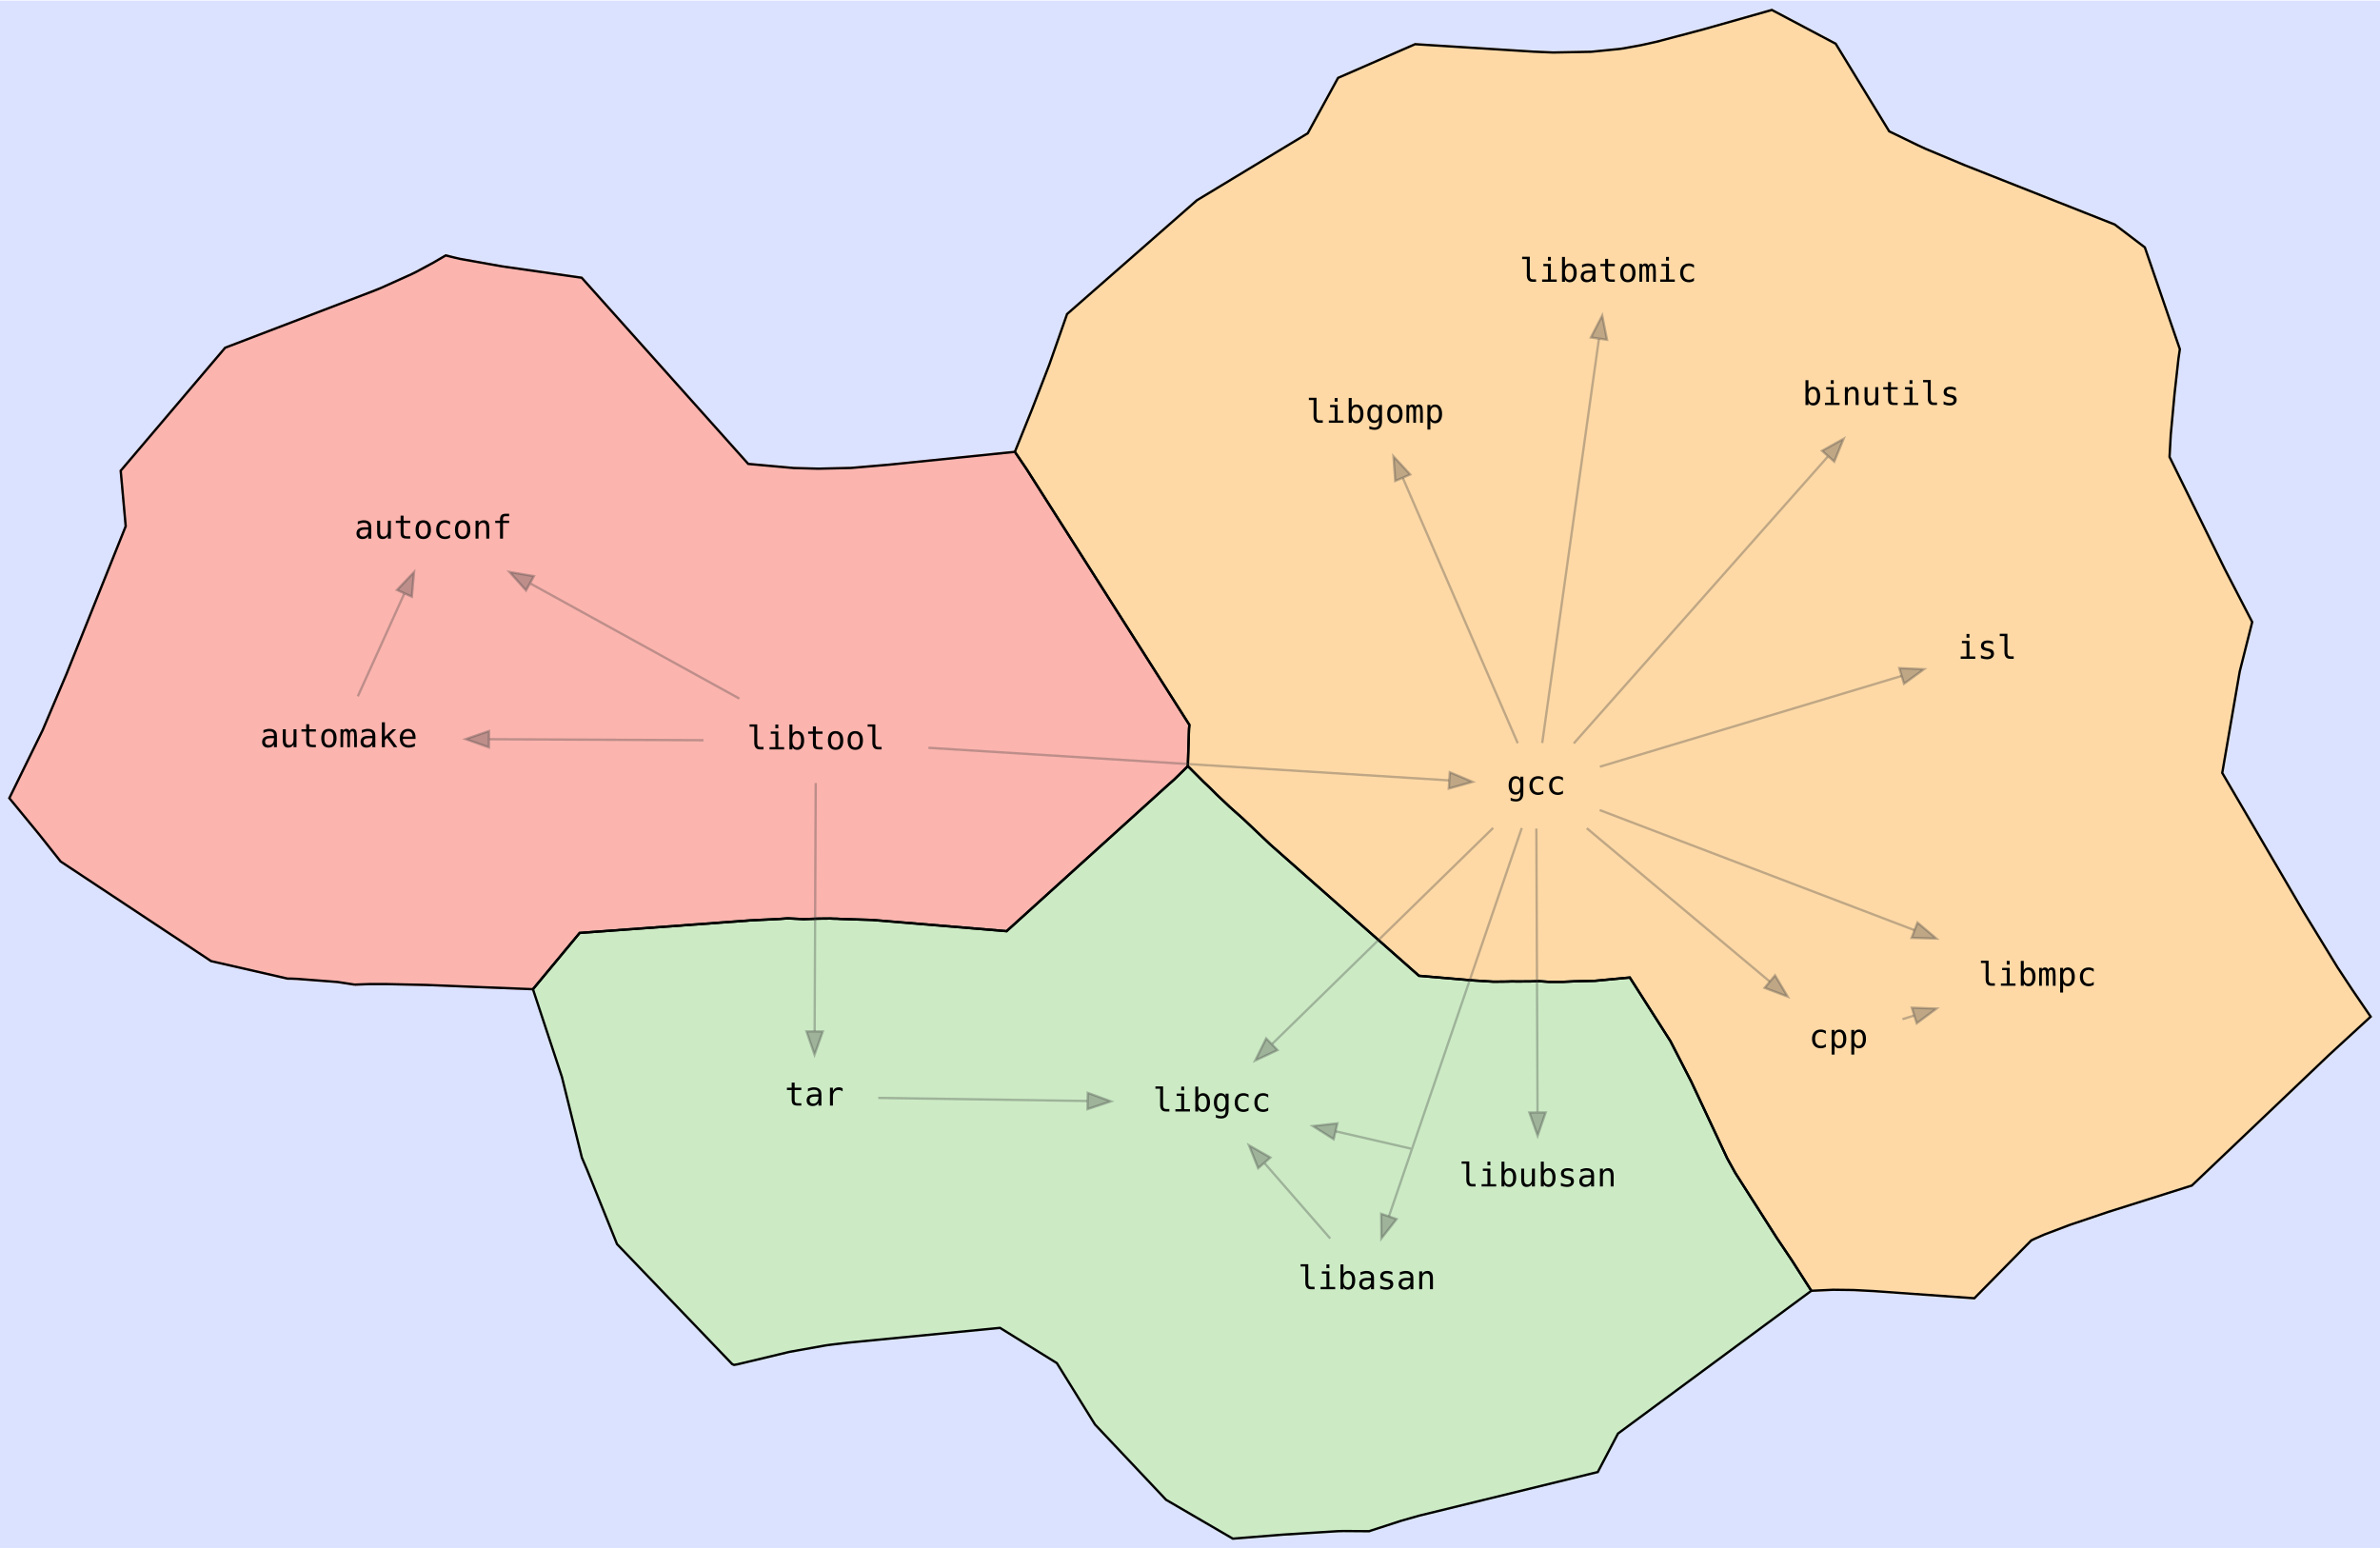
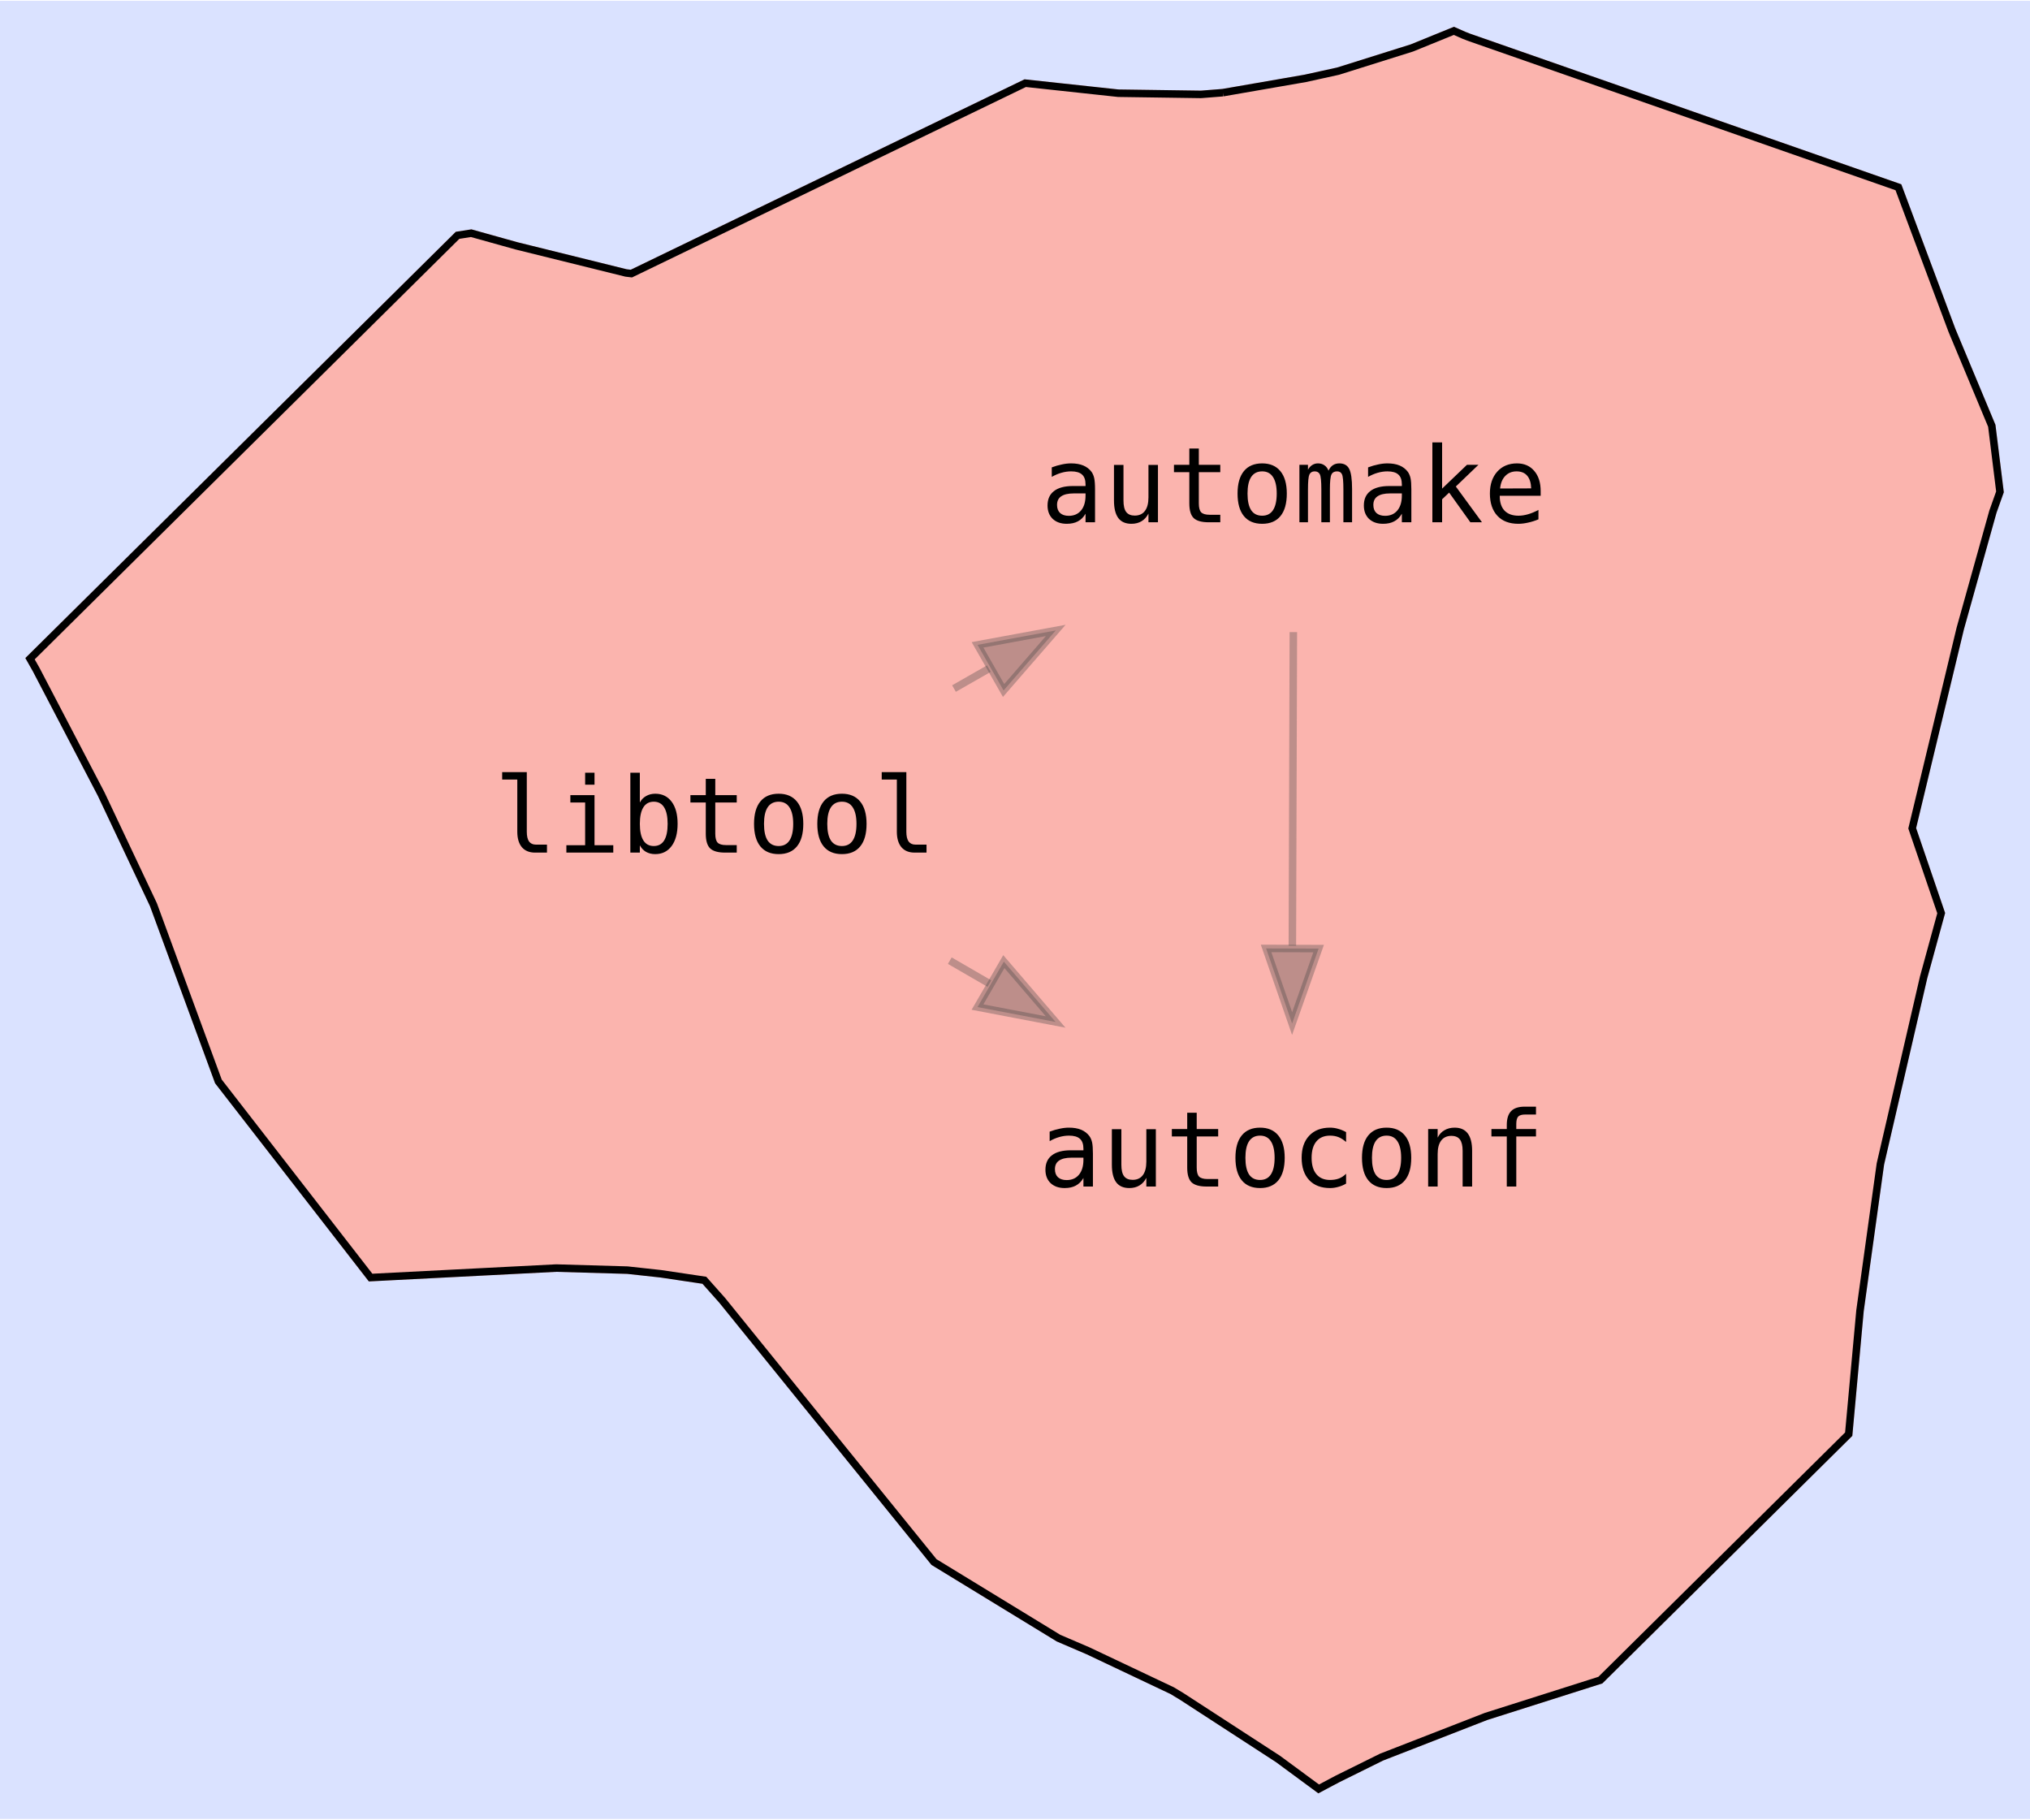
- <svg xmlns="http://www.w3.org/2000/svg" width="1019pt" height="663pt" viewBox="0.00 0.00 1019.20 662.60">
-   <g id="graph0" class="graph" transform="scale(1 1) rotate(0) translate(91.1166 566.1)">
-     <polygon fill="#dae2ff" stroke="transparent" points="-91.117,96.499 -91.117,-566.1 928.081,-566.1 928.081,96.499 -91.117,96.499" />
-     <polygon fill="#fbb4ae" stroke="#fbb4ae" points="418.213,-255.98 418.056,-254.132 417.557,-238.3 411.881,-232.72 410.972,-231.898 409.004,-230.166 280.625,-242.144 280.394,-211.736 276.543,-245.548 275.206,-246.722 270.33,-225.002 269.072,-213.715 266.226,-248.218 263.571,-246.164 259.543,-244.591 256.356,-244.591 254.153,-245.405 254.153,-245.405 256.356,-244.591 259.543,-244.591 263.571,-246.164 266.226,-248.218 269.072,-213.715 270.33,-225.002 275.206,-246.722 276.543,-245.548 280.394,-211.736 280.625,-242.144 409.004,-230.166 339.947,-167.637 282.483,-172.425 268.743,-172.869 267.165,-172.965 266.505,-172.955 264.394,-173.043 259.524,-172.997 252.986,-172.767 246.262,-173.112 245.685,-173.082 242.643,-172.848 230.409,-172.26 157.113,-166.873 137.11,-142.778 91.228,-144.611 74.564,-144.965 67.479,-144.982 61.461,-144.771 60.867,-144.728 53.45,-145.869 36.098,-147.208 33.228,-147.319 32.128,-147.299 -.715,-154.805 -65.159,-197.48 -74.29,-208.996 -87.117,-224.592 -72.85,-253.686 -62.633,-277.768 -37.282,-341.033 -39.426,-364.804 -38.998,-365.291 5.306,-417.465 69.013,-441.841 71.933,-443.024 85.036,-448.918 87.174,-449.974 94.441,-453.887 95.965,-360.09 98.857,-342.991 93.775,-344.053 91.251,-343.554 86.649,-340.71 85.585,-339.645 85.585,-339.645 86.649,-340.71 91.251,-343.554 93.775,-344.053 98.857,-342.991 101.41,-341.497 103.626,-339.319 102.779,-338.507 98.352,-335.809 94.404,-334.98 94.404,-334.98 98.352,-335.809 102.779,-338.507 103.626,-339.319 101.41,-341.497 98.857,-342.991 95.965,-360.09 94.441,-453.887 99.767,-456.994 103.612,-456.039 105.942,-455.501 123.93,-452.296 118.295,-358.091 118.295,-358.091 123.93,-452.296 157.979,-447.441 229.287,-367.728 229.803,-367.665 248.827,-365.948 259.317,-365.674 273.286,-365.982 289.791,-367.402 343.49,-372.878 348.541,-365.427 418.213,-255.98 418.213,-255.98" />
-     <polygon fill="#fed9a6" stroke="#fed9a6" points="478.618,-424.304 475.253,-396.083 475.253,-396.083 478.618,-424.304 478.889,-429.288 478.878,-493.732 468.908,-509.292 481.891,-533.018 514.889,-547.44 565.683,-544.239 569.834,-456.01 492.566,-475.713 495.034,-472.384 499.95,-466.064 502.398,-463.226 502.992,-392.195 505.527,-390.268 506.764,-388.794 506.659,-388.675 506.659,-388.675 506.764,-388.794 505.527,-390.268 502.992,-392.195 502.398,-463.226 499.95,-466.064 495.034,-472.384 492.566,-475.713 569.834,-456.01 565.683,-544.239 573.958,-543.886 590.268,-544.188 589.911,-522.634 589.911,-522.634 590.268,-544.188 602.399,-545.403 599.968,-477.496 601.31,-453.243 604.51,-451.39 606.401,-449.567 603.729,-446.89 601.003,-445.329 597.418,-444.646 594.626,-445.172 594.626,-445.172 597.418,-444.646 601.003,-445.329 603.729,-446.89 606.401,-449.567 604.51,-451.39 601.31,-453.243 599.968,-477.496 602.399,-545.403 604.019,-545.631 611.652,-547.018 618.337,-548.507 637.926,-553.674 667.654,-562.1 694.987,-547.638 717.91,-510.125 715.918,-506.324 716.025,-503.596 716.21,-425.57 714.101,-401.161 710.967,-400.524 709.587,-465.774 710.835,-498.109 701.475,-484.784 695.904,-477.226 694.949,-421.699 694.949,-421.699 695.904,-477.226 701.475,-484.784 710.835,-498.109 709.587,-465.774 710.967,-400.524 714.101,-401.161 718.521,-400.23 721.42,-398.465 723.366,-396.464 721.301,-394.417 719.116,-393.144 714.339,-392.139 714.339,-392.139 719.116,-393.144 721.301,-394.417 723.366,-396.464 721.42,-398.465 718.521,-400.23 714.101,-401.161 716.21,-425.57 716.025,-503.596 715.918,-506.324 717.91,-510.125 729.977,-504.266 733.479,-502.644 750.168,-495.656 814.487,-470.226 827.383,-460.429 842.372,-416.837 841.779,-412.824 840.104,-397.77 838.478,-380.232 786.649,-386.13 739.839,-389.556 736.901,-364.982 735.951,-341.854 751.669,-342.722 751.79,-332.821 751.512,-326.106 751.512,-326.106 751.79,-332.821 751.669,-342.722 735.951,-341.854 736.901,-364.982 739.839,-389.556 786.649,-386.13 838.478,-380.232 837.952,-370.717 772.132,-347.483 771.479,-294.367 770.54,-293.083 782.334,-287.406 766.464,-288.322 766.116,-285.869 763.26,-283.948 759.683,-283.184 756.657,-283.815 756.657,-283.815 759.683,-283.184 763.26,-283.948 766.116,-285.869 766.464,-288.322 782.334,-287.406 770.54,-293.083 771.479,-294.367 772.132,-347.483 837.952,-370.717 861.618,-322.664 873.359,-300.009 868.004,-278.783 860.527,-235.399 895.44,-175.746 801.294,-154.728 799.672,-167.61 796.369,-151.535 794.427,-149.936 792.959,-147.956 792.08,-147.778 791.394,-147.778 790.92,-147.684 790.446,-147.684 787.102,-145.069 782.933,-143.4 780.008,-143.4 780.008,-143.4 782.933,-143.4 787.102,-145.069 790.446,-147.684 790.92,-147.684 791.394,-147.778 792.08,-147.778 792.959,-147.956 794.427,-149.936 796.369,-151.535 799.672,-167.61 801.294,-154.728 895.44,-175.746 909.88,-152.143 916.159,-142.62 924.081,-131.015 906.351,-114.718 847.526,-58.718 811.774,-47.431 795.151,-41.823 784.28,-37.702 780.199,-35.903 778.729,-35.193 754.368,-10.444 711.327,-13.515 702.566,-13.969 693.941,-14.077 684.564,-13.641 676.177,-26.737 669.677,-36.4 651.998,-64.095 648.538,-70.352 633.113,-103.255 624.215,-120.558 606.827,-147.775 591.846,-146.36 583.14,-146.164 577.963,-145.913 573.047,-145.912 571.873,-145.94 568.118,-146.211 567.623,-146.221 564.557,-146.125 558.593,-146.083 556.279,-146.122 556.825,-195.987 559.498,-226.306 560.211,-227.634 560.052,-228.006 560.638,-232.105 562.587,-233.395 562.587,-233.395 560.638,-232.105 560.052,-228.006 560.211,-227.634 559.498,-226.306 556.825,-195.987 556.279,-146.122 554.393,-146.056 548.499,-145.994 540.028,-146.514 516.543,-148.519 452.786,-204.793 441.273,-215.7 435.541,-220.791 429.75,-226.258 426.953,-229.057 424.288,-231.575 417.557,-238.3 418.056,-254.132 418.213,-255.98 348.541,-365.427 343.49,-372.878 350.783,-390.949 358.259,-410.289 365.836,-431.879 421.429,-480.595 468.908,-509.292 478.878,-493.732 478.889,-429.288 478.618,-424.304 478.618,-424.304" />
-     <polygon fill="#ccebc5" stroke="#ccebc5" points="249.292,-101.492 246.129,-104.15 242.643,-172.848 230.409,-172.26 157.113,-166.873 137.11,-142.778 149.526,-105.173 158.068,-70.646 160.242,-65.57 173.106,-33.642 222.429,17.752 223.24,18.09 224.71,17.835 247.056,12.498 262.491,9.743 264.763,9.43 272.156,8.56 337.122,2.238 361.472,17.336 377.809,43.632 408.235,75.859 436.831,92.499 458.269,90.779 481.652,89.308 484.212,89.237 495.237,89.317 495.443,89.23 495.823,89.091 508.971,84.827 516.599,82.658 593.107,63.976 601.756,47.505 684.564,-13.641 676.177,-26.737 669.677,-36.4 651.998,-64.095 648.538,-70.352 633.113,-103.255 624.215,-120.558 606.827,-147.775 591.846,-146.36 591.453,-135.974 590.933,-84.542 590.933,-84.542 591.453,-135.974 591.846,-146.36 583.14,-146.164 577.963,-145.913 573.047,-145.912 574.767,-63.827 576.519,-62.116 575.323,-60.919 570.075,-57.649 567.739,-57.201 564.147,-7.02 562.499,-8.797 561.938,-9.355 558.651,-12.903 553.147,-17.869 552.534,-18.55 552.235,-18.818 545.331,-25.72 542.926,-28.468 542.951,-29.023 546.485,-58.201 546.485,-58.201 542.951,-29.023 542.926,-28.468 545.331,-25.72 552.235,-18.818 552.534,-18.55 553.147,-17.869 558.651,-12.903 561.938,-9.355 562.499,-8.797 564.147,-7.02 567.739,-57.201 570.075,-57.649 575.323,-60.919 576.519,-62.116 574.767,-63.827 571.426,-65.799 566.763,-66.746 563.772,-66.174 560.384,-64.235 558.397,-62.325 556.899,-62.325 555.758,-62.096 553.908,-62.096 553.362,-61.986 553.362,-61.986 553.908,-62.096 555.758,-62.096 556.899,-62.325 558.397,-62.325 560.384,-64.235 563.772,-66.174 566.763,-66.746 571.426,-65.799 574.767,-63.827 573.047,-145.912 571.873,-145.94 568.118,-146.211 567.623,-146.221 564.557,-146.125 558.593,-146.083 556.279,-146.122 554.393,-146.056 548.499,-145.994 540.028,-146.514 516.543,-148.519 452.786,-204.793 446.498,-114.237 442.554,-97.12 442.554,-97.12 446.498,-114.237 452.786,-204.793 441.273,-215.7 435.541,-220.791 429.75,-226.258 426.953,-229.057 424.288,-231.575 417.557,-238.3 411.881,-232.72 410.972,-231.898 409.004,-230.166 339.947,-167.637 282.483,-172.425 268.743,-172.869 267.165,-172.965 266.505,-172.955 264.394,-173.043 259.524,-172.997 252.986,-172.767 246.262,-173.112 245.685,-173.082 242.643,-172.848 246.129,-104.15 249.292,-101.492 252.162,-120.436 253.104,-162.598 257.969,-101.431 260.915,-100.822 260.915,-100.822 257.969,-101.431 253.104,-162.598 252.162,-120.436 249.292,-101.492 249.292,-101.492" />
-     <polyline fill="none" stroke="#000000" points="60.867,-144.728 53.45,-145.869 36.098,-147.208 33.228,-147.319 32.128,-147.299 -.715,-154.805 -65.159,-197.48 -74.29,-208.996 -87.117,-224.592 -72.85,-253.686 -62.633,-277.768 -37.282,-341.033 -39.426,-364.804 -38.998,-365.291 5.306,-417.465 69.013,-441.841 71.933,-443.024 85.036,-448.918 87.174,-449.974 94.441,-453.887 99.767,-456.994 103.612,-456.039 105.942,-455.501 123.93,-452.296 157.979,-447.441 229.287,-367.728 229.803,-367.665 248.827,-365.948 259.317,-365.674 273.286,-365.982 289.791,-367.402 343.49,-372.878 348.541,-365.427 418.213,-255.98 418.056,-254.132 417.557,-238.3 411.881,-232.72 410.972,-231.898 409.004,-230.166 339.947,-167.637 282.483,-172.425 268.743,-172.869 267.165,-172.965 266.505,-172.955 264.394,-173.043 259.524,-172.997 252.986,-172.767 246.262,-173.112 245.685,-173.082 242.643,-172.848 230.409,-172.26 157.113,-166.873 137.11,-142.778 91.228,-144.611 74.564,-144.965 67.479,-144.982 61.461,-144.771 60.867,-144.728 " />
-     <polyline fill="none" stroke="#000000" points="702.566,-13.969 711.327,-13.515 754.368,-10.444 778.729,-35.193 780.199,-35.903 784.28,-37.702 795.151,-41.823 811.774,-47.431 847.526,-58.718 906.351,-114.718 924.081,-131.015 916.159,-142.62 909.88,-152.143 895.44,-175.746 860.527,-235.399 868.004,-278.783 873.359,-300.009 861.618,-322.664 837.952,-370.717 838.478,-380.232 840.104,-397.77 841.779,-412.824 842.372,-416.837 827.383,-460.429 814.487,-470.226 750.168,-495.656 733.479,-502.644 729.977,-504.266 717.91,-510.125 694.987,-547.638 667.654,-562.1 637.926,-553.674 618.337,-548.507 611.652,-547.018 604.019,-545.631 602.399,-545.403 590.268,-544.188 573.958,-543.886 565.683,-544.239 514.889,-547.44 481.891,-533.018 468.908,-509.292 421.429,-480.595 365.836,-431.879 358.259,-410.289 350.783,-390.949 343.49,-372.878 348.541,-365.427 418.213,-255.98 418.056,-254.132 417.557,-238.3 424.288,-231.575 426.953,-229.057 429.75,-226.258 435.541,-220.791 441.273,-215.7 452.786,-204.793 516.543,-148.519 540.028,-146.514 548.499,-145.994 554.393,-146.056 556.279,-146.122 558.593,-146.083 564.557,-146.125 567.623,-146.221 568.118,-146.211 571.873,-145.94 573.047,-145.912 577.963,-145.913 583.14,-146.164 591.846,-146.36 606.827,-147.775 624.215,-120.558 633.113,-103.255 648.538,-70.352 651.998,-64.095 669.677,-36.4 676.177,-26.737 684.564,-13.641 693.941,-14.077 702.566,-13.969 " />
-     <polyline fill="none" stroke="#000000" points="495.823,89.091 508.971,84.827 516.599,82.658 593.107,63.976 601.756,47.505 684.564,-13.641 676.177,-26.737 669.677,-36.4 651.998,-64.095 648.538,-70.352 633.113,-103.255 624.215,-120.558 606.827,-147.775 591.846,-146.36 583.14,-146.164 577.963,-145.913 573.047,-145.912 571.873,-145.94 568.118,-146.211 567.623,-146.221 564.557,-146.125 558.593,-146.083 556.279,-146.122 554.393,-146.056 548.499,-145.994 540.028,-146.514 516.543,-148.519 452.786,-204.793 441.273,-215.7 435.541,-220.791 429.75,-226.258 426.953,-229.057 424.288,-231.575 417.557,-238.3 411.881,-232.72 410.972,-231.898 409.004,-230.166 339.947,-167.637 282.483,-172.425 268.743,-172.869 267.165,-172.965 266.505,-172.955 264.394,-173.043 259.524,-172.997 252.986,-172.767 246.262,-173.112 245.685,-173.082 242.643,-172.848 230.409,-172.26 157.113,-166.873 137.11,-142.778 149.526,-105.173 158.068,-70.646 160.242,-65.57 173.106,-33.642 222.429,17.752 223.24,18.09 224.71,17.835 247.056,12.498 262.491,9.743 264.763,9.43 272.156,8.56 337.122,2.238 361.472,17.336 377.809,43.632 408.235,75.859 436.831,92.499 458.269,90.779 481.652,89.308 484.212,89.237 495.237,89.317 495.443,89.23 495.823,89.091 " />
+ <svg xmlns="http://www.w3.org/2000/svg" width="270pt" height="242pt" viewBox="0.00 0.00 270.47 242.20">
+   <g id="graph0" class="graph" transform="scale(1 1) rotate(0) translate(47.2194 172.2527)">
+     <polygon fill="#dae2ff" stroke="transparent" points="-47.219,69.945 -47.219,-172.253 223.25,-172.253 223.25,69.945 -47.219,69.945" />
+     <polygon fill="#fbb4ae" stroke="#fbb4ae" points="-33.744,-66.589 -26.778,-51.852 -18.12,-28.304 2.158,-2.173 26.885,-3.439 27.621,-34.826 25.884,-55.668 9.627,-56.293 31.509,-62.473 32.036,-62.156 33.344,-62.156 34.216,-62.357 38.188,-62.357 38.7,-62.24 39.157,-62.24 42.915,-65.723 45.777,-66.965 45.777,-66.965 42.915,-65.723 39.157,-62.24 42.237,-59.538 45.569,-58.093 50.602,-58.093 54.454,-59.767 57.245,-62.139 58.118,-62.139 58.678,-62.263 61.019,-62.263 61.777,-62.432 63.476,-106.309 60.306,-109.781 87.852,-110.657 87.852,-110.657 60.306,-109.781 63.476,-106.309 64.996,-104.824 67.124,-102.982 69.917,-99.758 69.917,-99.758 67.124,-102.982 64.996,-104.824 63.476,-106.309 61.777,-62.432 61.019,-62.263 58.678,-62.263 58.118,-62.139 57.245,-62.139 54.454,-59.767 50.602,-58.093 45.569,-58.093 42.237,-59.538 39.157,-62.24 38.7,-62.24 38.188,-62.357 34.216,-62.357 33.344,-62.156 32.036,-62.156 31.509,-62.473 9.627,-56.293 25.884,-55.668 27.621,-34.826 26.885,-3.439 36.372,-3.164 40.839,-2.677 46.627,-1.813 48.204,-3.904 51.737,-7.872 58.106,-14.421 66.014,-21.751 67.255,-22.762 67.903,-23.587 67.992,-35.031 67.992,-35.031 67.903,-23.587 67.255,-22.762 66.014,-21.751 58.106,-14.421 51.737,-7.872 48.204,-3.904 46.627,-1.813 49.004,.859 77.224,35.725 93.813,45.858 97.761,47.553 108.962,52.858 110.217,53.615 123.063,61.958 128.476,65.945 130.994,64.609 136.855,61.709 150.774,56.291 166.007,51.453 199.095,18.69 200.601,2.245 203.318,-17.307 209.076,-42.167 211.419,-50.721 207.557,-62.024 213.957,-88.632 218.309,-104.199 219.25,-106.845 218.16,-115.641 212.855,-128.346 205.717,-147.419 148.443,-167.421 147.815,-167.669 146.492,-168.253 140.895,-165.975 131.058,-162.884 126.693,-161.924 115.712,-160.018 112.876,-159.794 112.719,-159.789 101.772,-159.946 89.377,-161.284 36.902,-135.918 36.186,-136.003 21.612,-139.609 15.561,-141.298 13.745,-141.015 -43.219,-84.614 -42.406,-83.178 -33.744,-66.589 -33.744,-66.589" />
+     <polyline fill="none" stroke="#000000" points="115.712,-160.018 126.693,-161.924 131.058,-162.884 140.895,-165.975 146.492,-168.253 147.815,-167.669 148.443,-167.421 205.717,-147.419 212.855,-128.346 218.16,-115.641 219.25,-106.845 218.309,-104.199 213.957,-88.632 207.557,-62.024 211.419,-50.721 209.076,-42.167 203.318,-17.307 200.601,2.245 199.095,18.69 166.007,51.453 150.774,56.291 136.855,61.709 130.994,64.609 128.476,65.945 123.063,61.958 110.217,53.615 108.962,52.858 97.761,47.553 93.813,45.858 77.224,35.725 49.004,.859 46.627,-1.813 40.839,-2.677 36.372,-3.164 26.885,-3.439 2.158,-2.173 -18.12,-28.304 -26.778,-51.852 -33.744,-66.589 -42.406,-83.178 -43.219,-84.614 13.745,-141.015 15.561,-141.298 21.612,-139.609 36.186,-136.003 36.902,-135.918 89.377,-161.284 101.772,-159.946 112.719,-159.789 112.876,-159.794 115.712,-160.018 " />
    <g id="edge1" class="edge">
-       <path fill="none" stroke="#444444" stroke-opacity="0.333" d="M62.122,-268.203C67.819,-280.793 75.52,-297.814 81.966,-312.062" />
-       <polygon fill="#444444" fill-opacity="0.333" stroke="#444444" stroke-opacity="0.333" points="78.878,-313.726 86.189,-321.394 85.255,-310.84 78.878,-313.726" />
+       <path fill="none" stroke="#444444" stroke-opacity="0.333" d="M125.102,-88.155C125.064,-76.091 125.013,-60.06 124.97,-46.368" />
+       <polygon fill="#444444" fill-opacity="0.333" stroke="#444444" stroke-opacity="0.333" points="128.469,-45.998 124.937,-36.009 121.469,-46.02 128.469,-45.998" />
    </g>
    <g id="edge2" class="edge">
-       <path fill="none" stroke="#444444" stroke-opacity="0.333" d="M723.6,-129.943C725.206,-130.444 726.844,-130.955 728.505,-131.473" />
-       <polygon fill="#444444" fill-opacity="0.333" stroke="#444444" stroke-opacity="0.333" points="727.594,-134.855 738.182,-134.49 729.677,-128.172 727.594,-134.855" />
+       <path fill="none" stroke="#444444" stroke-opacity="0.333" d="M79.886,-80.638C81.425,-81.516 82.979,-82.404 84.538,-83.294" />
+       <polygon fill="#444444" fill-opacity="0.333" stroke="#444444" stroke-opacity="0.333" points="83.024,-86.46 93.443,-88.379 86.495,-80.381 83.024,-86.46" />
    </g>
    <g id="edge3" class="edge">
-       <path fill="none" stroke="#444444" stroke-opacity="0.333" d="M588.404,-211.705C609.869,-193.715 642.9,-166.034 666.735,-146.058" />
-       <polygon fill="#444444" fill-opacity="0.333" stroke="#444444" stroke-opacity="0.333" points="669.019,-148.71 674.436,-139.605 664.523,-143.345 669.019,-148.71" />
-     </g>
-     <g id="edge4" class="edge">
-       <path fill="none" stroke="#444444" stroke-opacity="0.333" d="M593.924,-219.487C627.694,-206.602 686.057,-184.332 728.711,-168.057" />
-       <polygon fill="#444444" fill-opacity="0.333" stroke="#444444" stroke-opacity="0.333" points="730.007,-171.309 738.102,-164.474 727.511,-164.769 730.007,-171.309" />
-     </g>
-     <g id="edge5" class="edge">
-       <path fill="none" stroke="#444444" stroke-opacity="0.333" d="M582.83,-248.025C609.136,-277.724 661.436,-336.768 691.59,-370.81" />
-       <polygon fill="#444444" fill-opacity="0.333" stroke="#444444" stroke-opacity="0.333" points="689.139,-373.323 698.39,-378.488 694.379,-368.681 689.139,-373.323" />
-     </g>
-     <g id="edge6" class="edge">
-       <path fill="none" stroke="#444444" stroke-opacity="0.333" d="M594.011,-238.061C627.812,-248.226 685.548,-265.589 723.22,-276.918" />
-       <polygon fill="#444444" fill-opacity="0.333" stroke="#444444" stroke-opacity="0.333" points="722.223,-280.272 732.808,-279.801 724.239,-273.569 722.223,-280.272" />
-     </g>
-     <g id="edge7" class="edge">
-       <path fill="none" stroke="#444444" stroke-opacity="0.333" d="M560.56,-211.797C547.856,-174.663 518.739,-89.552 503.674,-45.518" />
-       <polygon fill="#444444" fill-opacity="0.333" stroke="#444444" stroke-opacity="0.333" points="506.973,-44.346 500.424,-36.017 500.349,-46.612 506.973,-44.346" />
-     </g>
-     <g id="edge8" class="edge">
-       <path fill="none" stroke="#444444" stroke-opacity="0.333" d="M569.314,-248.2C574.696,-286.554 587.173,-375.456 593.586,-421.156" />
-       <polygon fill="#444444" fill-opacity="0.333" stroke="#444444" stroke-opacity="0.333" points="590.149,-421.85 595.005,-431.266 597.081,-420.877 590.149,-421.85" />
-     </g>
-     <g id="edge9" class="edge">
-       <path fill="none" stroke="#444444" stroke-opacity="0.333" d="M548.299,-211.835C524.021,-188.104 481.205,-146.254 453.708,-119.377" />
-       <polygon fill="#444444" fill-opacity="0.333" stroke="#444444" stroke-opacity="0.333" points="455.985,-116.709 446.387,-112.222 451.092,-121.714 455.985,-116.709" />
-     </g>
-     <g id="edge10" class="edge">
-       <path fill="none" stroke="#444444" stroke-opacity="0.333" d="M558.831,-248.118C546.777,-275.941 523.731,-329.139 509.663,-361.613" />
-       <polygon fill="#444444" fill-opacity="0.333" stroke="#444444" stroke-opacity="0.333" points="506.371,-360.408 505.607,-370.975 512.794,-363.191 506.371,-360.408" />
-     </g>
-     <g id="edge11" class="edge">
-       <path fill="none" stroke="#444444" stroke-opacity="0.333" d="M566.814,-211.577C566.932,-182.365 567.165,-124.945 567.305,-90.369" />
-       <polygon fill="#444444" fill-opacity="0.333" stroke="#444444" stroke-opacity="0.333" points="570.806,-90.025 567.347,-80.01 563.807,-89.996 570.806,-90.025" />
-     </g>
-     <g id="edge12" class="edge">
-       <path fill="none" stroke="#444444" stroke-opacity="0.333" d="M478.526,-36.04C470.154,-45.639 459.71,-57.614 450.484,-68.193" />
-       <polygon fill="#444444" fill-opacity="0.333" stroke="#444444" stroke-opacity="0.333" points="447.656,-66.111 443.721,-75.948 452.931,-70.712 447.656,-66.111" />
-     </g>
-     <g id="edge13" class="edge">
-       <path fill="none" stroke="#444444" stroke-opacity="0.333" d="M513.067,-74.514C502.512,-76.943 491.461,-79.486 480.947,-81.906" />
-       <polygon fill="#444444" fill-opacity="0.333" stroke="#444444" stroke-opacity="0.333" points="480.026,-78.526 471.066,-84.18 481.596,-85.348 480.026,-78.526" />
-     </g>
-     <g id="edge14" class="edge">
-       <path fill="none" stroke="#444444" stroke-opacity="0.333" d="M210.114,-249.396C182.778,-249.525 148.204,-249.687 118.54,-249.827" />
-       <polygon fill="#444444" fill-opacity="0.333" stroke="#444444" stroke-opacity="0.333" points="118.255,-246.328 108.272,-249.875 118.288,-253.328 118.255,-246.328" />
-     </g>
-     <g id="edge15" class="edge">
-       <path fill="none" stroke="#444444" stroke-opacity="0.333" d="M225.501,-267.221C199.814,-281.366 163.9,-301.143 136.148,-316.425" />
-       <polygon fill="#444444" fill-opacity="0.333" stroke="#444444" stroke-opacity="0.333" points="134.147,-313.531 127.076,-321.421 137.524,-319.663 134.147,-313.531" />
-     </g>
-     <g id="edge16" class="edge">
-       <path fill="none" stroke="#444444" stroke-opacity="0.333" d="M306.477,-246.153C368.081,-242.296 473.429,-235.701 529.334,-232.202" />
-       <polygon fill="#444444" fill-opacity="0.333" stroke="#444444" stroke-opacity="0.333" points="529.74,-235.683 539.501,-231.565 529.302,-228.697 529.74,-235.683" />
-     </g>
-     <g id="edge17" class="edge">
-       <path fill="none" stroke="#444444" stroke-opacity="0.333" d="M258.202,-231.074C258.088,-204.814 257.876,-155.901 257.742,-124.874" />
-       <polygon fill="#444444" fill-opacity="0.333" stroke="#444444" stroke-opacity="0.333" points="261.241,-124.697 257.698,-114.712 254.242,-124.727 261.241,-124.697" />
-     </g>
-     <g id="edge18" class="edge">
-       <path fill="none" stroke="#444444" stroke-opacity="0.333" d="M284.974,-96.235C309.021,-95.879 344.715,-95.351 374.412,-94.912" />
-       <polygon fill="#444444" fill-opacity="0.333" stroke="#444444" stroke-opacity="0.333" points="374.69,-98.409 384.637,-94.761 374.586,-91.409 374.69,-98.409" />
+       <path fill="none" stroke="#444444" stroke-opacity="0.333" d="M79.327,-44.391C81.071,-43.381 82.835,-42.359 84.605,-41.334" />
+       <polygon fill="#444444" fill-opacity="0.333" stroke="#444444" stroke-opacity="0.333" points="86.529,-44.264 93.427,-36.222 83.02,-38.207 86.529,-44.264" />
    </g>
    <g id="node1" class="node">
-       <text text-anchor="middle" x="53.945" y="-246.43" font-family="monospace" font-size="14.00" fill="#000000">automake</text>
+       <text text-anchor="middle" x="125.16" y="-102.79" font-family="monospace" font-size="14.00" fill="#000000">automake</text>
    </g>
    <g id="node2" class="node">
-       <text text-anchor="middle" x="94.354" y="-335.74" font-family="monospace" font-size="14.00" fill="#000000">autoconf</text>
+       <text text-anchor="middle" x="124.88" y="-14.3" font-family="monospace" font-size="14.00" fill="#000000">autoconf</text>
    </g>
    <g id="node3" class="node">
-       <text text-anchor="middle" x="696.17" y="-117.69" font-family="monospace" font-size="14.00" fill="#000000">cpp</text>
-     </g>
-     <g id="node4" class="node">
-       <text text-anchor="middle" x="781.38" y="-144.26" font-family="monospace" font-size="14.00" fill="#000000">libmpc</text>
-     </g>
-     <g id="node5" class="node">
-       <text text-anchor="middle" x="566.74" y="-226.16" font-family="monospace" font-size="14.00" fill="#000000">gcc</text>
-     </g>
-     <g id="node6" class="node">
-       <text text-anchor="middle" x="714.46" y="-392.93" font-family="monospace" font-size="14.00" fill="#000000">binutils</text>
-     </g>
-     <g id="node7" class="node">
-       <text text-anchor="middle" x="759.94" y="-284.26" font-family="monospace" font-size="14.00" fill="#000000">isl</text>
-     </g>
-     <g id="node8" class="node">
-       <text text-anchor="middle" x="494.26" y="-14.3" font-family="monospace" font-size="14.00" fill="#000000">libasan</text>
-     </g>
-     <g id="node9" class="node">
-       <text text-anchor="middle" x="597.55" y="-445.7" font-family="monospace" font-size="14.00" fill="#000000">libatomic</text>
-     </g>
-     <g id="node10" class="node">
-       <text text-anchor="middle" x="427.87" y="-90.422" font-family="monospace" font-size="14.00" fill="#000000">libgcc</text>
-     </g>
-     <g id="node11" class="node">
-       <text text-anchor="middle" x="497.79" y="-385.32" font-family="monospace" font-size="14.00" fill="#000000">libgomp</text>
-     </g>
-     <g id="node12" class="node">
-       <text text-anchor="middle" x="567.42" y="-58.304" font-family="monospace" font-size="14.00" fill="#000000">libubsan</text>
-     </g>
-     <g id="node13" class="node">
-       <text text-anchor="middle" x="258.28" y="-245.47" font-family="monospace" font-size="14.00" fill="#000000">libtool</text>
-     </g>
-     <g id="node14" class="node">
-       <text text-anchor="middle" x="257.62" y="-92.939" font-family="monospace" font-size="14.00" fill="#000000">tar</text>
+       <text text-anchor="middle" x="48.096" y="-58.785" font-family="monospace" font-size="14.00" fill="#000000">libtool</text>
    </g>
  </g>
</svg>
